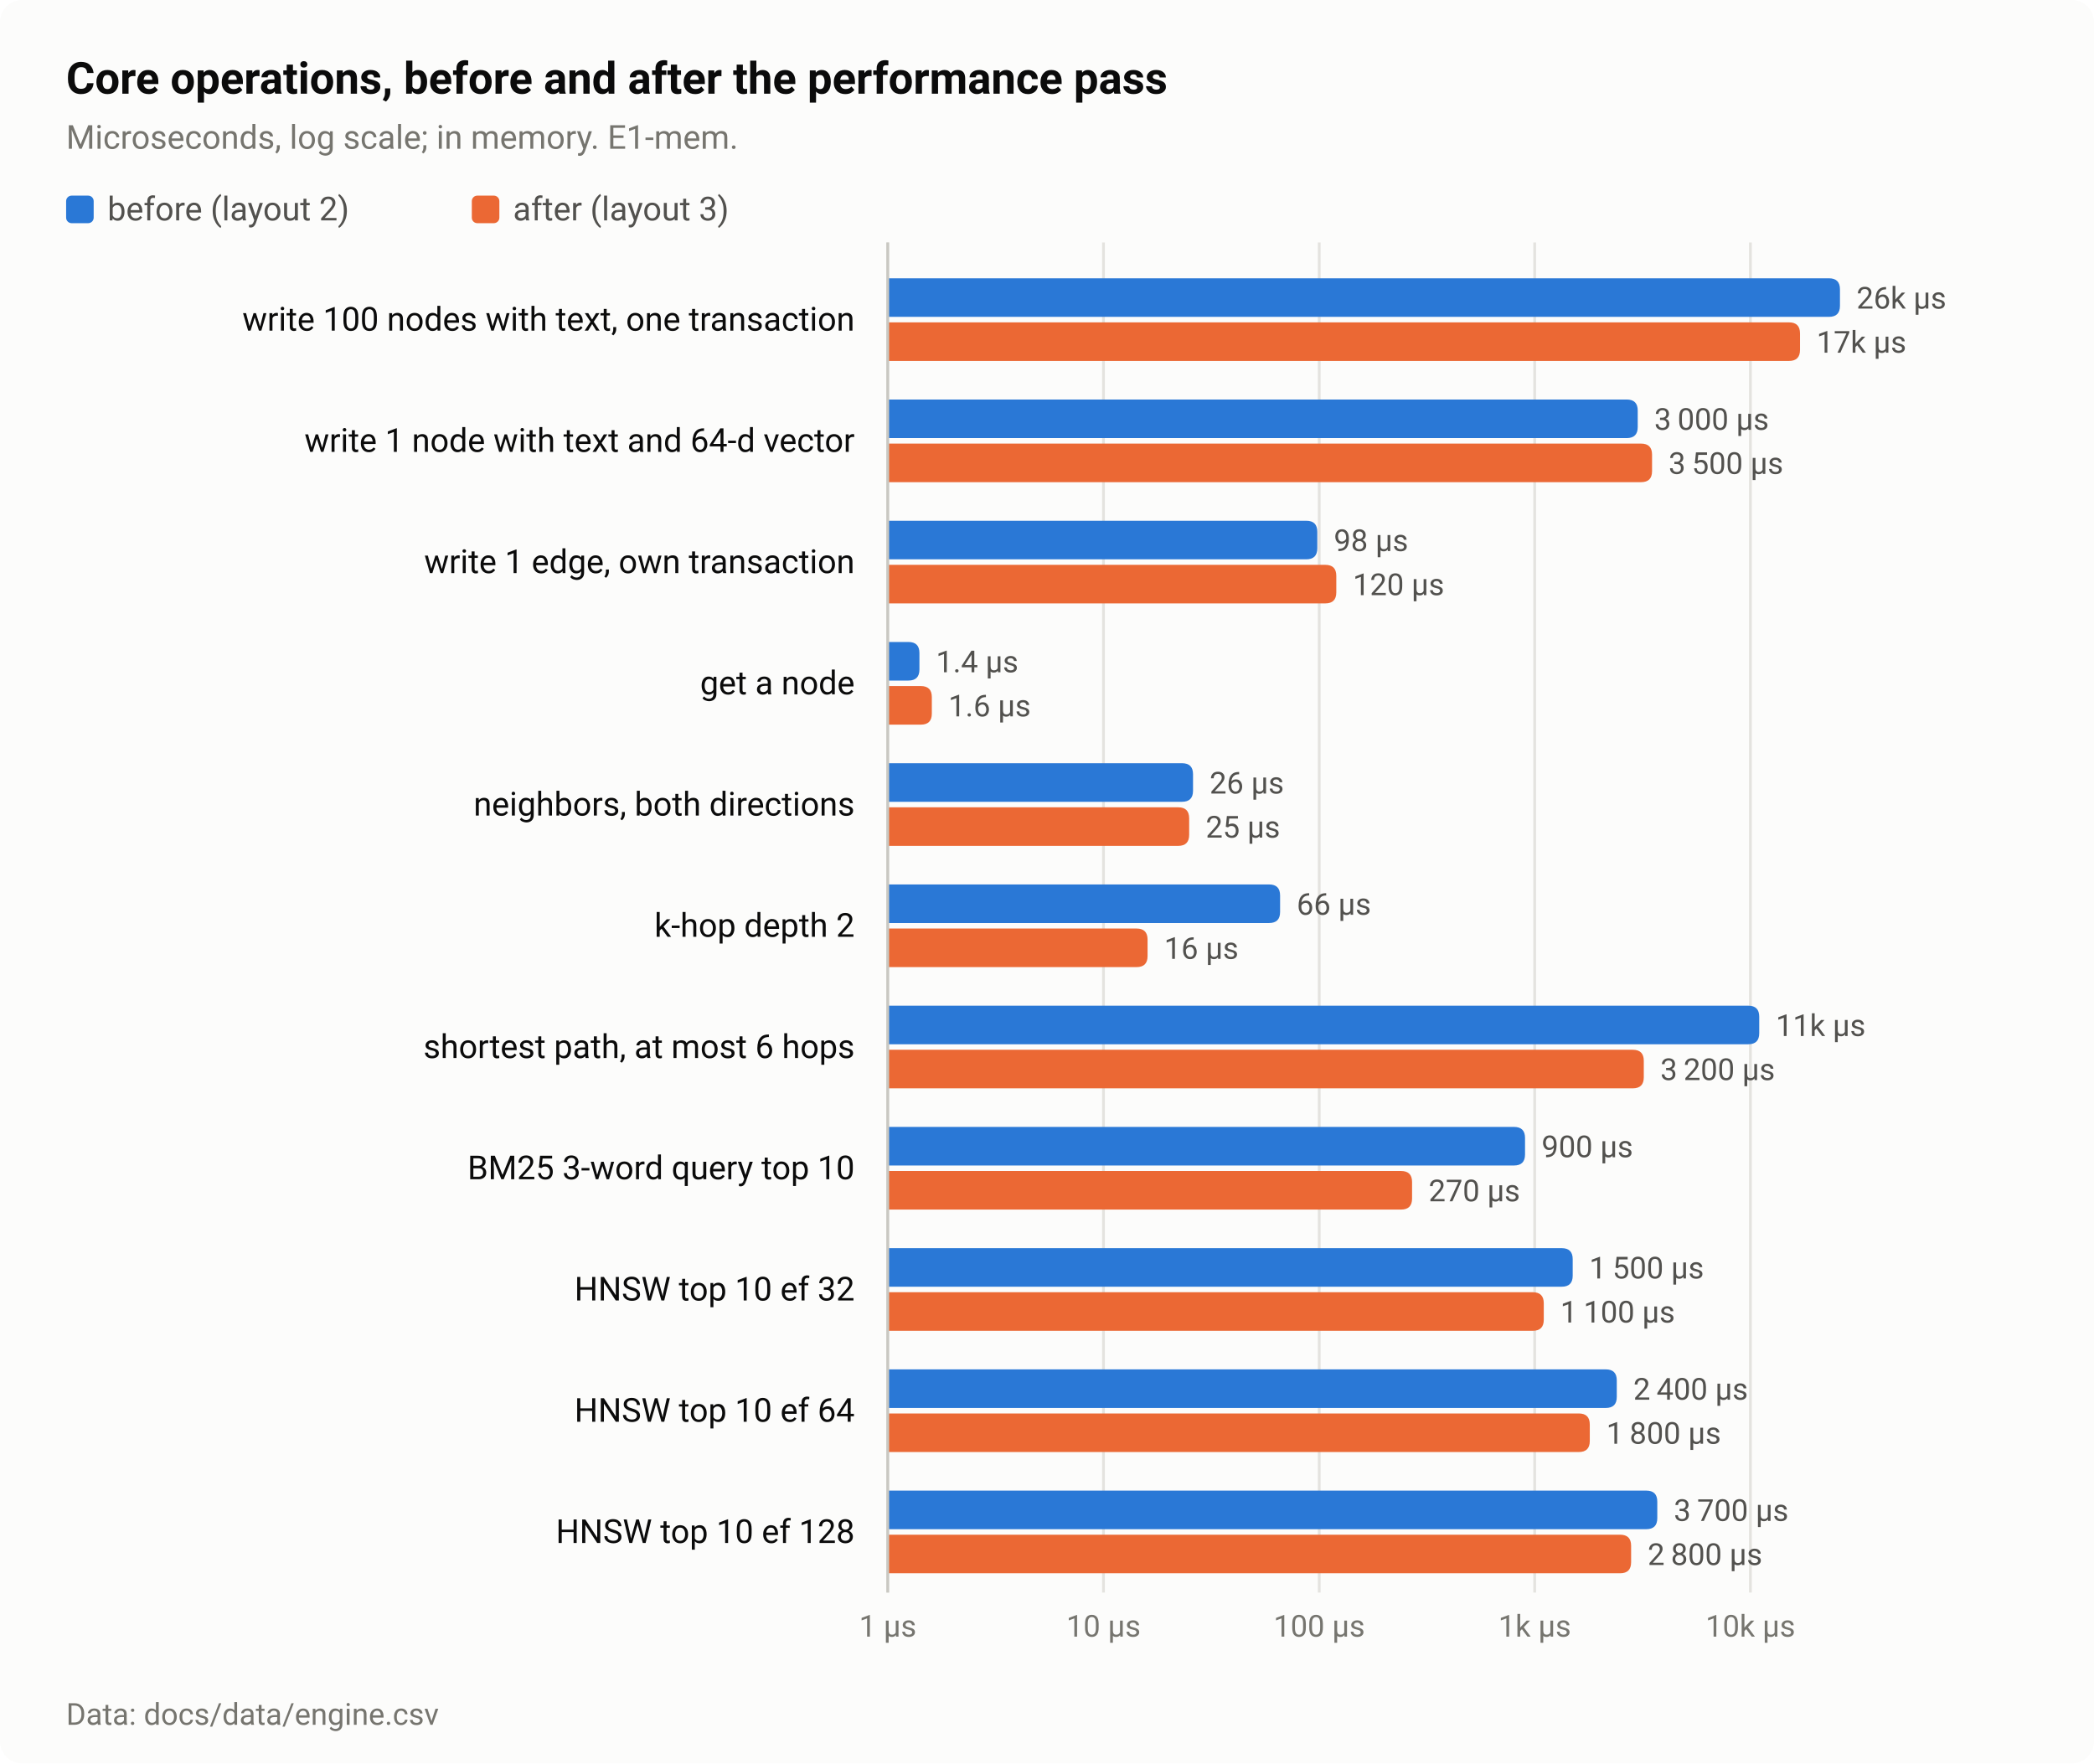
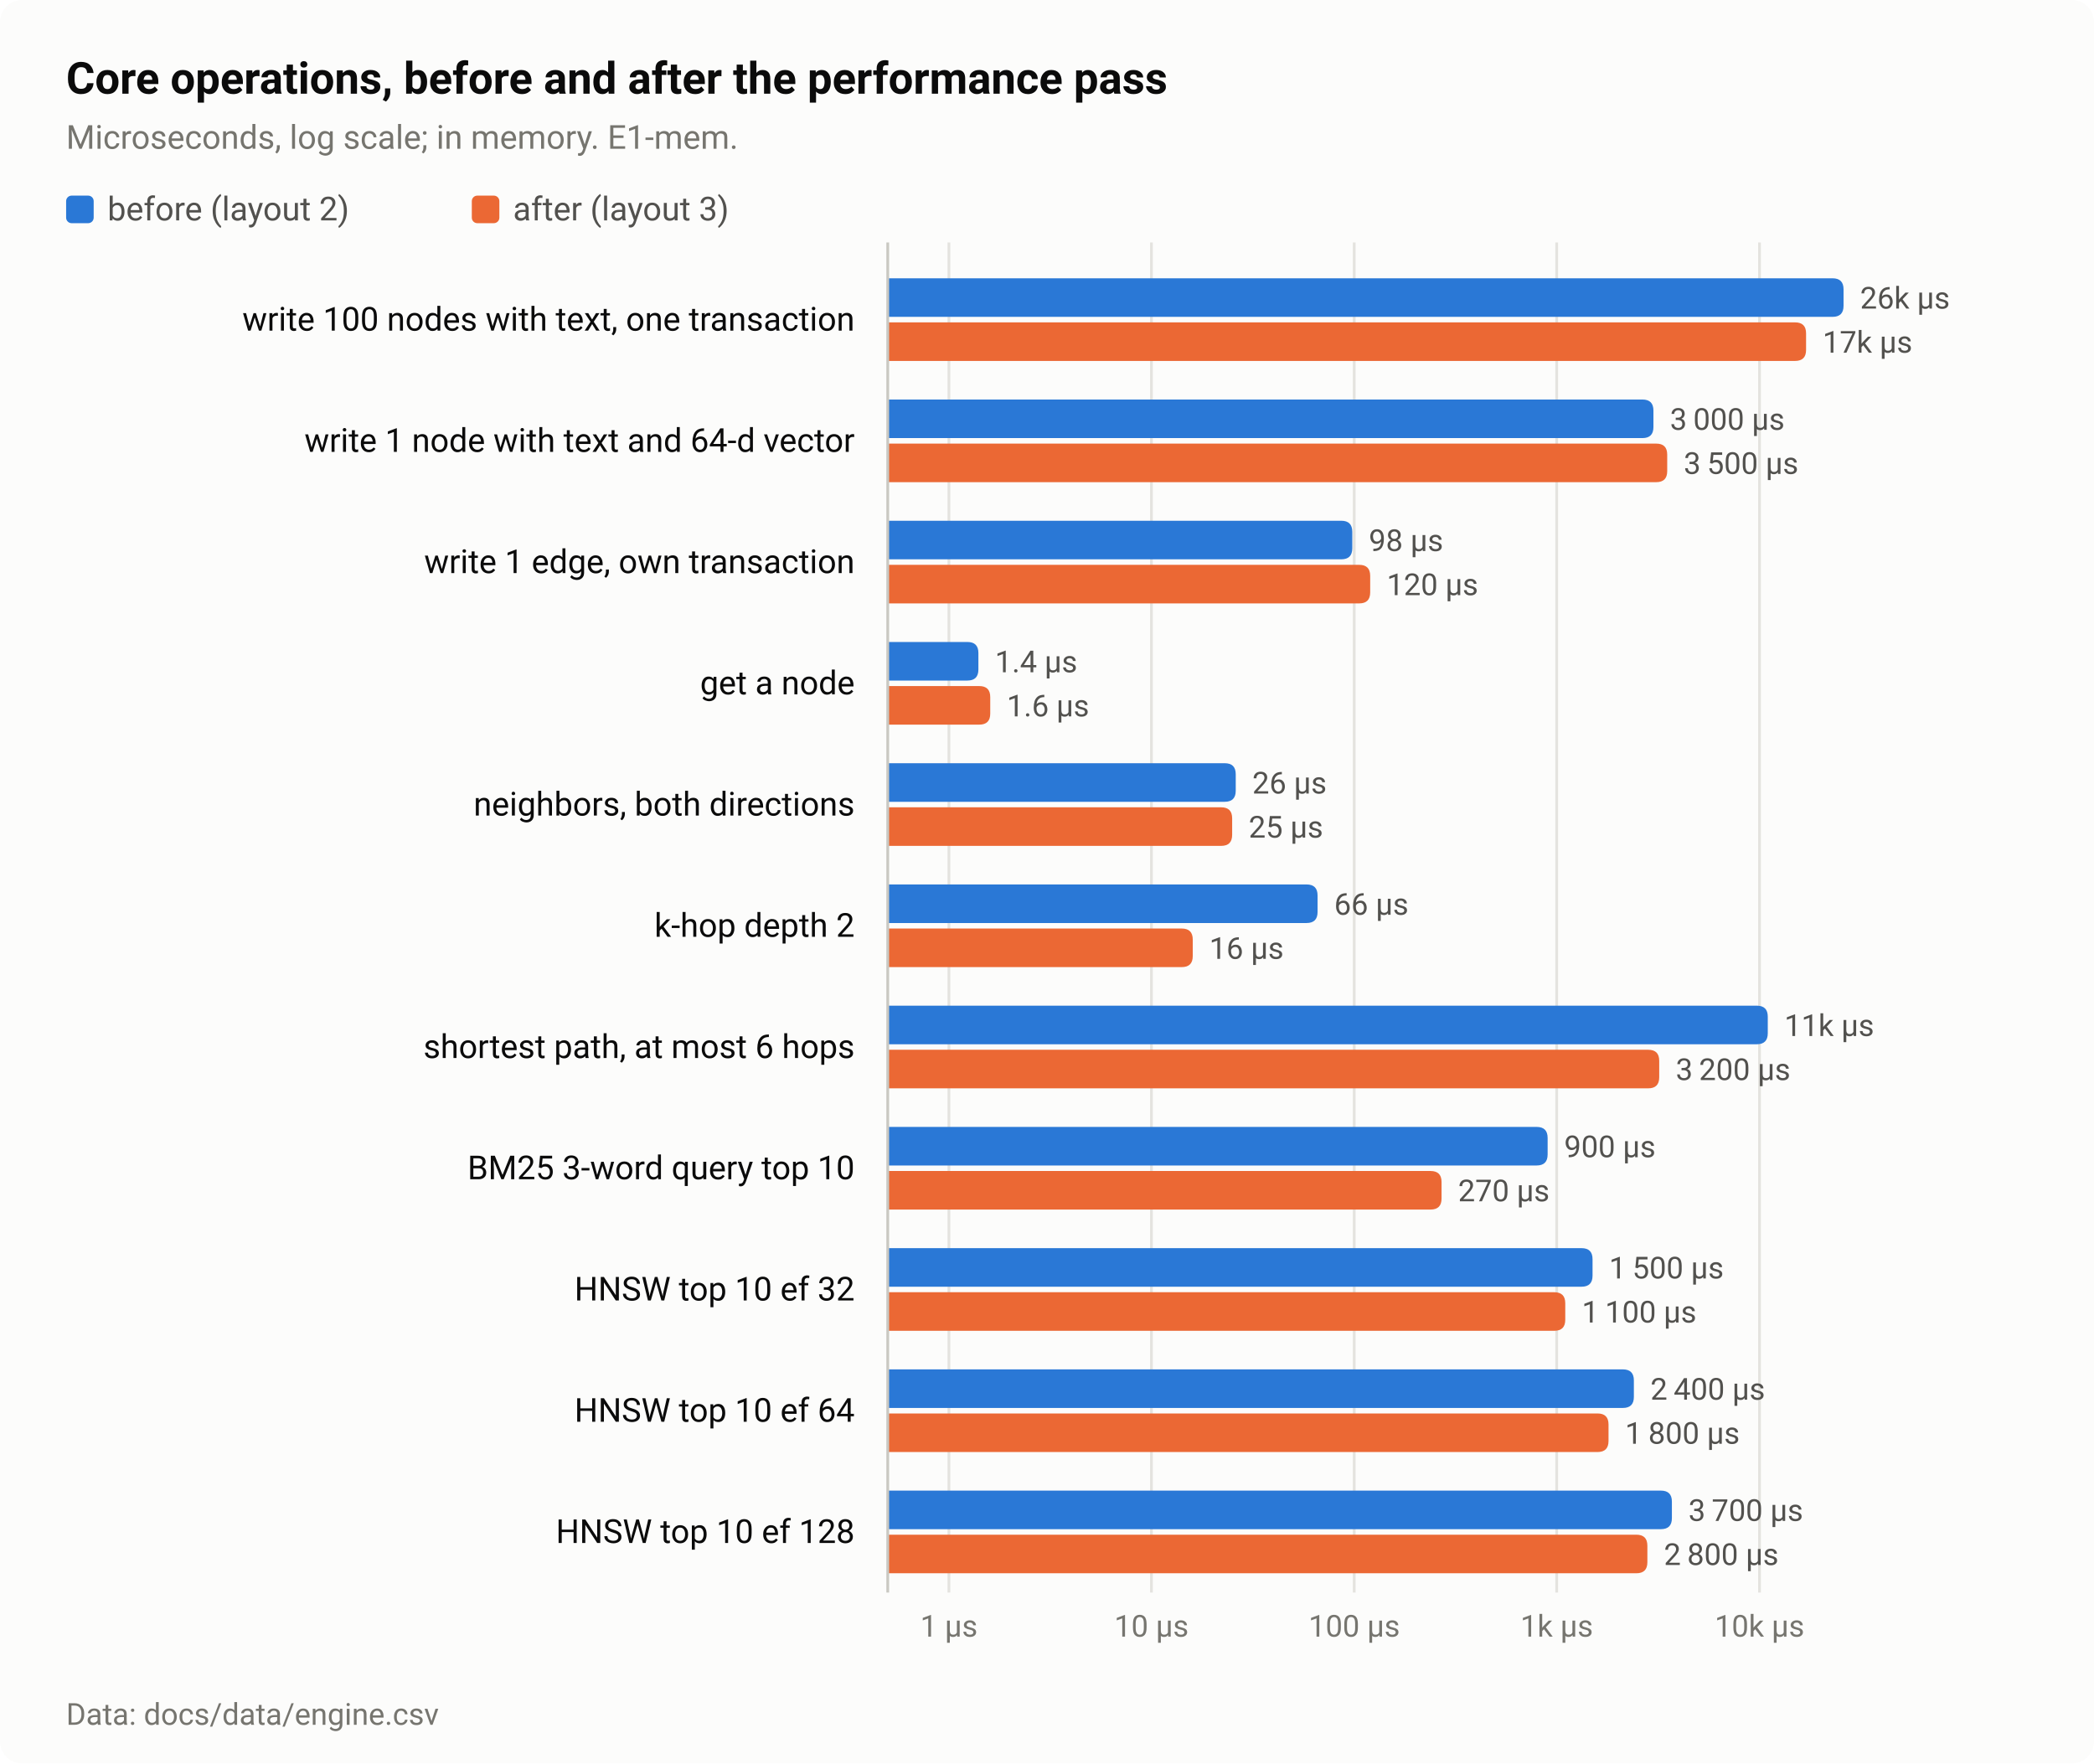
<svg xmlns="http://www.w3.org/2000/svg" width="760" height="640" viewBox="0 0 760 640" role="img" font-family="system-ui, -apple-system, 'Segoe UI', Roboto, 'Helvetica Neue', Arial, sans-serif">
  <rect width="100%" height="100%" rx="8" fill="#fcfcfb" />
  <text x="24.0" y="34.0" font-size="16" fill="#0b0b0b" text-anchor="start" font-weight="600">Core operations, before and after the performance pass</text>
  <text x="24.0" y="54.0" font-size="12" fill="#76756f" text-anchor="start" font-weight="400">Microseconds, log scale; in memory. E1-mem.</text>
  <rect x="24" y="71" width="10" height="10" rx="2" fill="#2a78d6" />
  <text x="39.0" y="80.0" font-size="12" fill="#52514e" text-anchor="start" font-weight="400">before (layout 2)</text>
  <rect x="171.24" y="71" width="10" height="10" rx="2" fill="#eb6834" />
  <text x="186.2" y="80.0" font-size="12" fill="#52514e" text-anchor="start" font-weight="400">after (layout 3)</text>
-   <line x1="322.2" y1="88.0" x2="322.2" y2="578.0" stroke="#e4e3df" stroke-width="1" />
-   <text x="322.2" y="594.0" font-size="11" fill="#76756f" text-anchor="middle" font-weight="400">1 µs</text>
-   <line x1="400.5" y1="88.0" x2="400.5" y2="578.0" stroke="#e4e3df" stroke-width="1" />
-   <text x="400.5" y="594.0" font-size="11" fill="#76756f" text-anchor="middle" font-weight="400">10 µs</text>
-   <line x1="478.8" y1="88.0" x2="478.8" y2="578.0" stroke="#e4e3df" stroke-width="1" />
-   <text x="478.8" y="594.0" font-size="11" fill="#76756f" text-anchor="middle" font-weight="400">100 µs</text>
-   <line x1="557.0" y1="88.0" x2="557.0" y2="578.0" stroke="#e4e3df" stroke-width="1" />
-   <text x="557.0" y="594.0" font-size="11" fill="#76756f" text-anchor="middle" font-weight="400">1k µs</text>
-   <line x1="635.3" y1="88.0" x2="635.3" y2="578.0" stroke="#e4e3df" stroke-width="1" />
-   <text x="635.3" y="594.0" font-size="11" fill="#76756f" text-anchor="middle" font-weight="400">10k µs</text>
+   <line x1="344.4" y1="88.0" x2="344.4" y2="578.0" stroke="#e4e3df" stroke-width="1" />
+   <text x="344.4" y="594.0" font-size="11" fill="#76756f" text-anchor="middle" font-weight="400">1 µs</text>
+   <line x1="417.9" y1="88.0" x2="417.9" y2="578.0" stroke="#e4e3df" stroke-width="1" />
+   <text x="417.9" y="594.0" font-size="11" fill="#76756f" text-anchor="middle" font-weight="400">10 µs</text>
+   <line x1="491.5" y1="88.0" x2="491.5" y2="578.0" stroke="#e4e3df" stroke-width="1" />
+   <text x="491.5" y="594.0" font-size="11" fill="#76756f" text-anchor="middle" font-weight="400">100 µs</text>
+   <line x1="565.0" y1="88.0" x2="565.0" y2="578.0" stroke="#e4e3df" stroke-width="1" />
+   <text x="565.0" y="594.0" font-size="11" fill="#76756f" text-anchor="middle" font-weight="400">1k µs</text>
+   <line x1="638.6" y1="88.0" x2="638.6" y2="578.0" stroke="#e4e3df" stroke-width="1" />
+   <text x="638.6" y="594.0" font-size="11" fill="#76756f" text-anchor="middle" font-weight="400">10k µs</text>
  <text x="310.2" y="120.0" font-size="12" fill="#0b0b0b" text-anchor="end" font-weight="400">write 100 nodes with text, one transaction</text>
-   <path d="M322.2,101.0 H663.8 Q667.8,101.0 667.8,105.0 V111.0 Q667.8,115.0 663.8,115.0 H322.2 Z" fill="#2a78d6" />
-   <text x="673.8" y="112.0" font-size="11" fill="#52514e" text-anchor="start" font-weight="400">26k µs</text>
-   <path d="M322.2,117.0 H649.3 Q653.3,117.0 653.3,121.0 V127.0 Q653.3,131.0 649.3,131.0 H322.2 Z" fill="#eb6834" />
-   <text x="659.3" y="128.0" font-size="11" fill="#52514e" text-anchor="start" font-weight="400">17k µs</text>
+   <path d="M322.2,101.0 H665.1 Q669.1,101.0 669.1,105.0 V111.0 Q669.1,115.0 665.1,115.0 H322.2 Z" fill="#2a78d6" />
+   <text x="675.1" y="112.0" font-size="11" fill="#52514e" text-anchor="start" font-weight="400">26k µs</text>
+   <path d="M322.2,117.0 H651.5 Q655.5,117.0 655.5,121.0 V127.0 Q655.5,131.0 651.5,131.0 H322.2 Z" fill="#eb6834" />
+   <text x="661.5" y="128.0" font-size="11" fill="#52514e" text-anchor="start" font-weight="400">17k µs</text>
  <text x="310.2" y="164.0" font-size="12" fill="#0b0b0b" text-anchor="end" font-weight="400">write 1 node with text and 64-d vector</text>
-   <path d="M322.2,145.0 H590.4 Q594.4,145.0 594.4,149.0 V155.0 Q594.4,159.0 590.4,159.0 H322.2 Z" fill="#2a78d6" />
-   <text x="600.4" y="156.0" font-size="11" fill="#52514e" text-anchor="start" font-weight="400">3 000 µs</text>
-   <path d="M322.2,161.0 H595.6 Q599.6,161.0 599.6,165.0 V171.0 Q599.6,175.0 595.6,175.0 H322.2 Z" fill="#eb6834" />
-   <text x="605.6" y="172.0" font-size="11" fill="#52514e" text-anchor="start" font-weight="400">3 500 µs</text>
+   <path d="M322.2,145.0 H596.1 Q600.1,145.0 600.1,149.0 V155.0 Q600.1,159.0 596.1,159.0 H322.2 Z" fill="#2a78d6" />
+   <text x="606.1" y="156.0" font-size="11" fill="#52514e" text-anchor="start" font-weight="400">3 000 µs</text>
+   <path d="M322.2,161.0 H601.1 Q605.1,161.0 605.1,165.0 V171.0 Q605.1,175.0 601.1,175.0 H322.2 Z" fill="#eb6834" />
+   <text x="611.1" y="172.0" font-size="11" fill="#52514e" text-anchor="start" font-weight="400">3 500 µs</text>
  <text x="310.2" y="208.0" font-size="12" fill="#0b0b0b" text-anchor="end" font-weight="400">write 1 edge, own transaction</text>
-   <path d="M322.2,189.0 H474.1 Q478.1,189.0 478.1,193.0 V199.0 Q478.1,203.0 474.1,203.0 H322.2 Z" fill="#2a78d6" />
-   <text x="484.1" y="200.0" font-size="11" fill="#52514e" text-anchor="start" font-weight="400">98 µs</text>
-   <path d="M322.2,205.0 H481.0 Q485.0,205.0 485.0,209.0 V215.0 Q485.0,219.0 481.0,219.0 H322.2 Z" fill="#eb6834" />
-   <text x="491.0" y="216.0" font-size="11" fill="#52514e" text-anchor="start" font-weight="400">120 µs</text>
+   <path d="M322.2,189.0 H486.8 Q490.8,189.0 490.8,193.0 V199.0 Q490.8,203.0 486.8,203.0 H322.2 Z" fill="#2a78d6" />
+   <text x="496.8" y="200.0" font-size="11" fill="#52514e" text-anchor="start" font-weight="400">98 µs</text>
+   <path d="M322.2,205.0 H493.3 Q497.3,205.0 497.3,209.0 V215.0 Q497.3,219.0 493.3,219.0 H322.2 Z" fill="#eb6834" />
+   <text x="503.3" y="216.0" font-size="11" fill="#52514e" text-anchor="start" font-weight="400">120 µs</text>
  <text x="310.2" y="252.0" font-size="12" fill="#0b0b0b" text-anchor="end" font-weight="400">get a node</text>
-   <path d="M322.2,233.0 H329.7 Q333.7,233.0 333.7,237.0 V243.0 Q333.7,247.0 329.7,247.0 H322.2 Z" fill="#2a78d6" />
-   <text x="339.7" y="244.0" font-size="11" fill="#52514e" text-anchor="start" font-weight="400">1.4 µs</text>
-   <path d="M322.2,249.0 H334.2 Q338.2,249.0 338.2,253.0 V259.0 Q338.2,263.0 334.2,263.0 H322.2 Z" fill="#eb6834" />
-   <text x="344.2" y="260.0" font-size="11" fill="#52514e" text-anchor="start" font-weight="400">1.6 µs</text>
+   <path d="M322.2,233.0 H351.1 Q355.1,233.0 355.1,237.0 V243.0 Q355.1,247.0 351.1,247.0 H322.2 Z" fill="#2a78d6" />
+   <text x="361.1" y="244.0" font-size="11" fill="#52514e" text-anchor="start" font-weight="400">1.4 µs</text>
+   <path d="M322.2,249.0 H355.4 Q359.4,249.0 359.4,253.0 V259.0 Q359.4,263.0 355.4,263.0 H322.2 Z" fill="#eb6834" />
+   <text x="365.4" y="260.0" font-size="11" fill="#52514e" text-anchor="start" font-weight="400">1.6 µs</text>
  <text x="310.2" y="296.0" font-size="12" fill="#0b0b0b" text-anchor="end" font-weight="400">neighbors, both directions</text>
-   <path d="M322.2,277.0 H429.0 Q433.0,277.0 433.0,281.0 V287.0 Q433.0,291.0 429.0,291.0 H322.2 Z" fill="#2a78d6" />
-   <text x="439.0" y="288.0" font-size="11" fill="#52514e" text-anchor="start" font-weight="400">26 µs</text>
-   <path d="M322.2,293.0 H427.6 Q431.6,293.0 431.6,297.0 V303.0 Q431.6,307.0 427.6,307.0 H322.2 Z" fill="#eb6834" />
-   <text x="437.6" y="304.0" font-size="11" fill="#52514e" text-anchor="start" font-weight="400">25 µs</text>
+   <path d="M322.2,277.0 H444.5 Q448.5,277.0 448.5,281.0 V287.0 Q448.5,291.0 444.5,291.0 H322.2 Z" fill="#2a78d6" />
+   <text x="454.5" y="288.0" font-size="11" fill="#52514e" text-anchor="start" font-weight="400">26 µs</text>
+   <path d="M322.2,293.0 H443.2 Q447.2,293.0 447.2,297.0 V303.0 Q447.2,307.0 443.2,307.0 H322.2 Z" fill="#eb6834" />
+   <text x="453.2" y="304.0" font-size="11" fill="#52514e" text-anchor="start" font-weight="400">25 µs</text>
  <text x="310.2" y="340.0" font-size="12" fill="#0b0b0b" text-anchor="end" font-weight="400">k-hop depth 2</text>
-   <path d="M322.2,321.0 H460.6 Q464.6,321.0 464.6,325.0 V331.0 Q464.6,335.0 460.6,335.0 H322.2 Z" fill="#2a78d6" />
-   <text x="470.6" y="332.0" font-size="11" fill="#52514e" text-anchor="start" font-weight="400">66 µs</text>
-   <path d="M322.2,337.0 H412.5 Q416.5,337.0 416.5,341.0 V347.0 Q416.5,351.0 412.5,351.0 H322.2 Z" fill="#eb6834" />
-   <text x="422.5" y="348.0" font-size="11" fill="#52514e" text-anchor="start" font-weight="400">16 µs</text>
+   <path d="M322.2,321.0 H474.2 Q478.2,321.0 478.2,325.0 V331.0 Q478.2,335.0 474.2,335.0 H322.2 Z" fill="#2a78d6" />
+   <text x="484.2" y="332.0" font-size="11" fill="#52514e" text-anchor="start" font-weight="400">66 µs</text>
+   <path d="M322.2,337.0 H428.9 Q432.9,337.0 432.9,341.0 V347.0 Q432.9,351.0 428.9,351.0 H322.2 Z" fill="#eb6834" />
+   <text x="438.9" y="348.0" font-size="11" fill="#52514e" text-anchor="start" font-weight="400">16 µs</text>
  <text x="310.2" y="384.0" font-size="12" fill="#0b0b0b" text-anchor="end" font-weight="400">shortest path, at most 6 hops</text>
-   <path d="M322.2,365.0 H634.5 Q638.5,365.0 638.5,369.0 V375.0 Q638.5,379.0 634.5,379.0 H322.2 Z" fill="#2a78d6" />
-   <text x="644.5" y="376.0" font-size="11" fill="#52514e" text-anchor="start" font-weight="400">11k µs</text>
-   <path d="M322.2,381.0 H592.6 Q596.6,381.0 596.6,385.0 V391.0 Q596.6,395.0 592.6,395.0 H322.2 Z" fill="#eb6834" />
-   <text x="602.6" y="392.0" font-size="11" fill="#52514e" text-anchor="start" font-weight="400">3 200 µs</text>
+   <path d="M322.2,365.0 H637.6 Q641.6,365.0 641.6,369.0 V375.0 Q641.6,379.0 637.6,379.0 H322.2 Z" fill="#2a78d6" />
+   <text x="647.6" y="376.0" font-size="11" fill="#52514e" text-anchor="start" font-weight="400">11k µs</text>
+   <path d="M322.2,381.0 H598.2 Q602.2,381.0 602.2,385.0 V391.0 Q602.2,395.0 598.2,395.0 H322.2 Z" fill="#eb6834" />
+   <text x="608.2" y="392.0" font-size="11" fill="#52514e" text-anchor="start" font-weight="400">3 200 µs</text>
  <text x="310.2" y="428.0" font-size="12" fill="#0b0b0b" text-anchor="end" font-weight="400">BM25 3-word query top 10</text>
-   <path d="M322.2,409.0 H549.5 Q553.5,409.0 553.5,413.0 V419.0 Q553.5,423.0 549.5,423.0 H322.2 Z" fill="#2a78d6" />
-   <text x="559.5" y="420.0" font-size="11" fill="#52514e" text-anchor="start" font-weight="400">900 µs</text>
-   <path d="M322.2,425.0 H508.5 Q512.5,425.0 512.5,429.0 V435.0 Q512.5,439.0 508.5,439.0 H322.2 Z" fill="#eb6834" />
-   <text x="518.5" y="436.0" font-size="11" fill="#52514e" text-anchor="start" font-weight="400">270 µs</text>
+   <path d="M322.2,409.0 H557.7 Q561.7,409.0 561.7,413.0 V419.0 Q561.7,423.0 557.7,423.0 H322.2 Z" fill="#2a78d6" />
+   <text x="567.7" y="420.0" font-size="11" fill="#52514e" text-anchor="start" font-weight="400">900 µs</text>
+   <path d="M322.2,425.0 H519.2 Q523.2,425.0 523.2,429.0 V435.0 Q523.2,439.0 519.2,439.0 H322.2 Z" fill="#eb6834" />
+   <text x="529.2" y="436.0" font-size="11" fill="#52514e" text-anchor="start" font-weight="400">270 µs</text>
  <text x="310.2" y="472.0" font-size="12" fill="#0b0b0b" text-anchor="end" font-weight="400">HNSW top 10 ef 32</text>
-   <path d="M322.2,453.0 H566.8 Q570.8,453.0 570.8,457.0 V463.0 Q570.8,467.0 566.8,467.0 H322.2 Z" fill="#2a78d6" />
-   <text x="576.8" y="464.0" font-size="11" fill="#52514e" text-anchor="start" font-weight="400">1 500 µs</text>
-   <path d="M322.2,469.0 H556.3 Q560.3,469.0 560.3,473.0 V479.0 Q560.3,483.0 556.3,483.0 H322.2 Z" fill="#eb6834" />
-   <text x="566.3" y="480.0" font-size="11" fill="#52514e" text-anchor="start" font-weight="400">1 100 µs</text>
+   <path d="M322.2,453.0 H574.0 Q578.0,453.0 578.0,457.0 V463.0 Q578.0,467.0 574.0,467.0 H322.2 Z" fill="#2a78d6" />
+   <text x="584.0" y="464.0" font-size="11" fill="#52514e" text-anchor="start" font-weight="400">1 500 µs</text>
+   <path d="M322.2,469.0 H564.1 Q568.1,469.0 568.1,473.0 V479.0 Q568.1,483.0 564.1,483.0 H322.2 Z" fill="#eb6834" />
+   <text x="574.1" y="480.0" font-size="11" fill="#52514e" text-anchor="start" font-weight="400">1 100 µs</text>
  <text x="310.2" y="516.0" font-size="12" fill="#0b0b0b" text-anchor="end" font-weight="400">HNSW top 10 ef 64</text>
-   <path d="M322.2,497.0 H582.8 Q586.8,497.0 586.8,501.0 V507.0 Q586.8,511.0 582.8,511.0 H322.2 Z" fill="#2a78d6" />
-   <text x="592.8" y="508.0" font-size="11" fill="#52514e" text-anchor="start" font-weight="400">2 400 µs</text>
-   <path d="M322.2,513.0 H573.0 Q577.0,513.0 577.0,517.0 V523.0 Q577.0,527.0 573.0,527.0 H322.2 Z" fill="#eb6834" />
-   <text x="583.0" y="524.0" font-size="11" fill="#52514e" text-anchor="start" font-weight="400">1 800 µs</text>
+   <path d="M322.2,497.0 H589.0 Q593.0,497.0 593.0,501.0 V507.0 Q593.0,511.0 589.0,511.0 H322.2 Z" fill="#2a78d6" />
+   <text x="599.0" y="508.0" font-size="11" fill="#52514e" text-anchor="start" font-weight="400">2 400 µs</text>
+   <path d="M322.2,513.0 H579.8 Q583.8,513.0 583.8,517.0 V523.0 Q583.8,527.0 579.8,527.0 H322.2 Z" fill="#eb6834" />
+   <text x="589.8" y="524.0" font-size="11" fill="#52514e" text-anchor="start" font-weight="400">1 800 µs</text>
  <text x="310.2" y="560.0" font-size="12" fill="#0b0b0b" text-anchor="end" font-weight="400">HNSW top 10 ef 128</text>
-   <path d="M322.2,541.0 H597.5 Q601.5,541.0 601.5,545.0 V551.0 Q601.5,555.0 597.5,555.0 H322.2 Z" fill="#2a78d6" />
-   <text x="607.5" y="552.0" font-size="11" fill="#52514e" text-anchor="start" font-weight="400">3 700 µs</text>
-   <path d="M322.2,557.0 H588.0 Q592.0,557.0 592.0,561.0 V567.0 Q592.0,571.0 588.0,571.0 H322.2 Z" fill="#eb6834" />
-   <text x="598.0" y="568.0" font-size="11" fill="#52514e" text-anchor="start" font-weight="400">2 800 µs</text>
+   <path d="M322.2,541.0 H602.8 Q606.8,541.0 606.8,545.0 V551.0 Q606.8,555.0 602.8,555.0 H322.2 Z" fill="#2a78d6" />
+   <text x="612.8" y="552.0" font-size="11" fill="#52514e" text-anchor="start" font-weight="400">3 700 µs</text>
+   <path d="M322.2,557.0 H593.9 Q597.9,557.0 597.9,561.0 V567.0 Q597.9,571.0 593.9,571.0 H322.2 Z" fill="#eb6834" />
+   <text x="603.9" y="568.0" font-size="11" fill="#52514e" text-anchor="start" font-weight="400">2 800 µs</text>
  <line x1="322.2" y1="88.0" x2="322.2" y2="578.0" stroke="#c9c8c2" stroke-width="1" />
  <text x="24.0" y="626.0" font-size="11" fill="#76756f" text-anchor="start" font-weight="400">Data: docs/data/engine.csv</text>
</svg>
